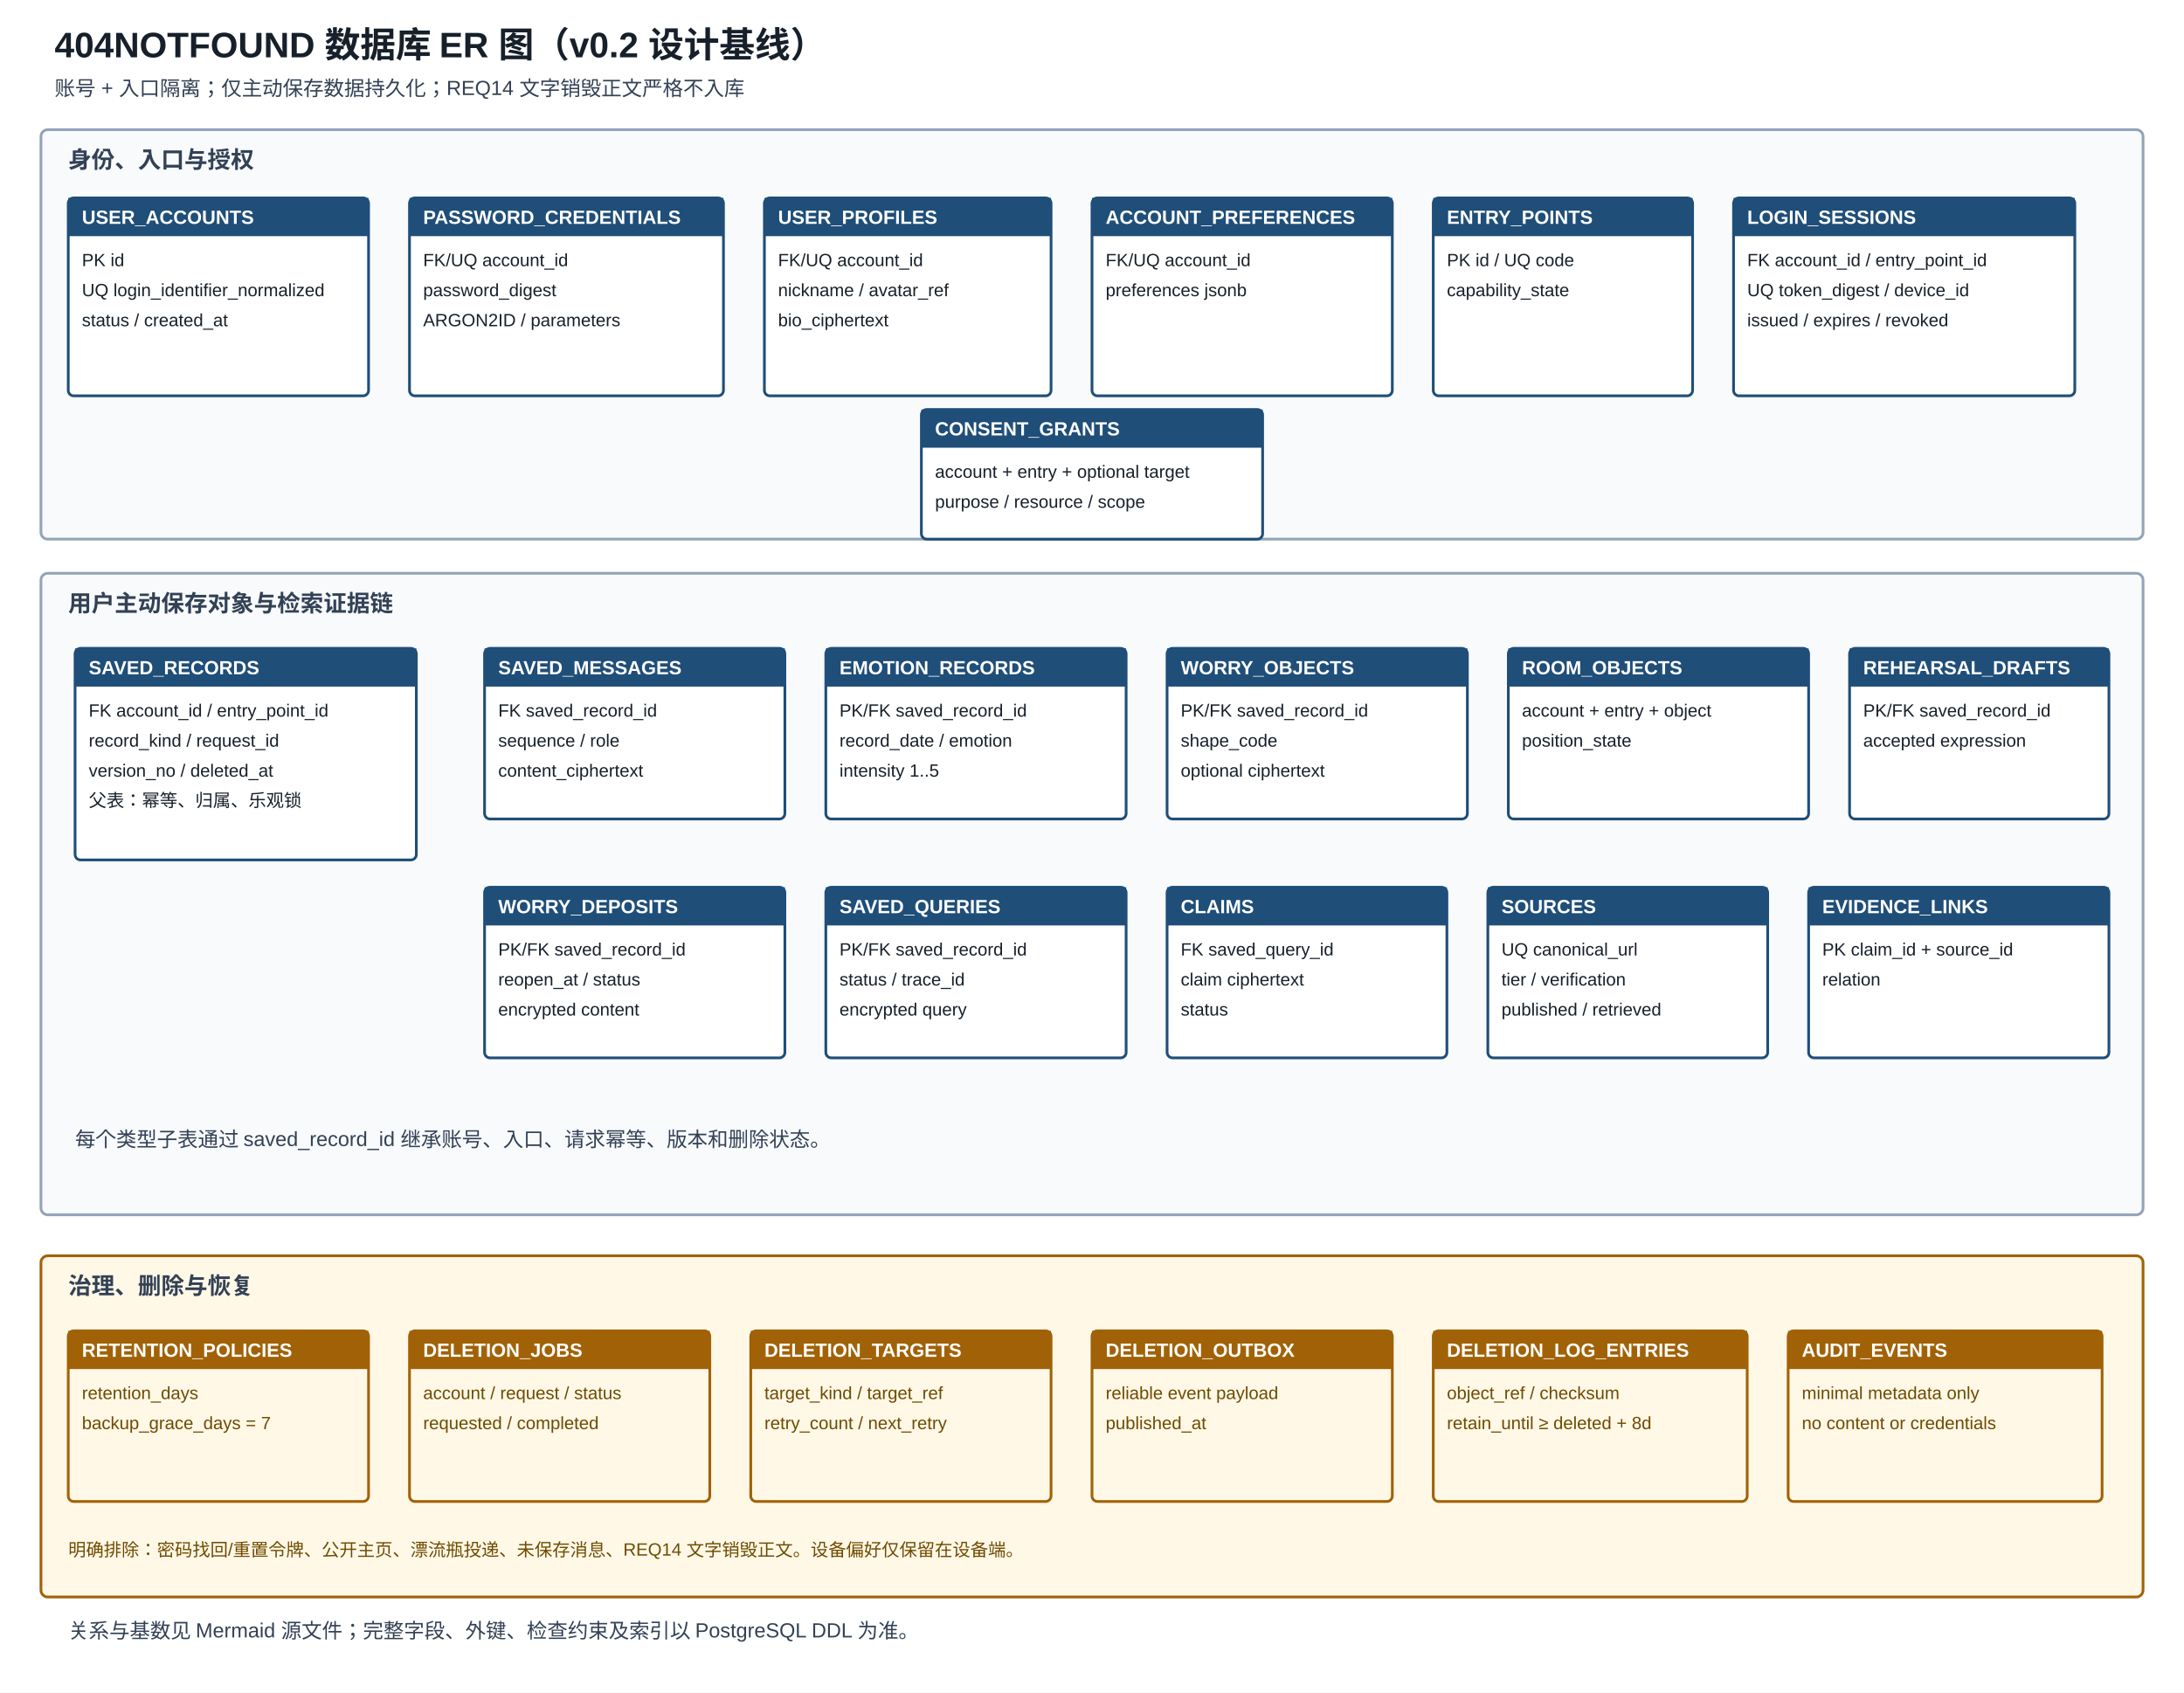
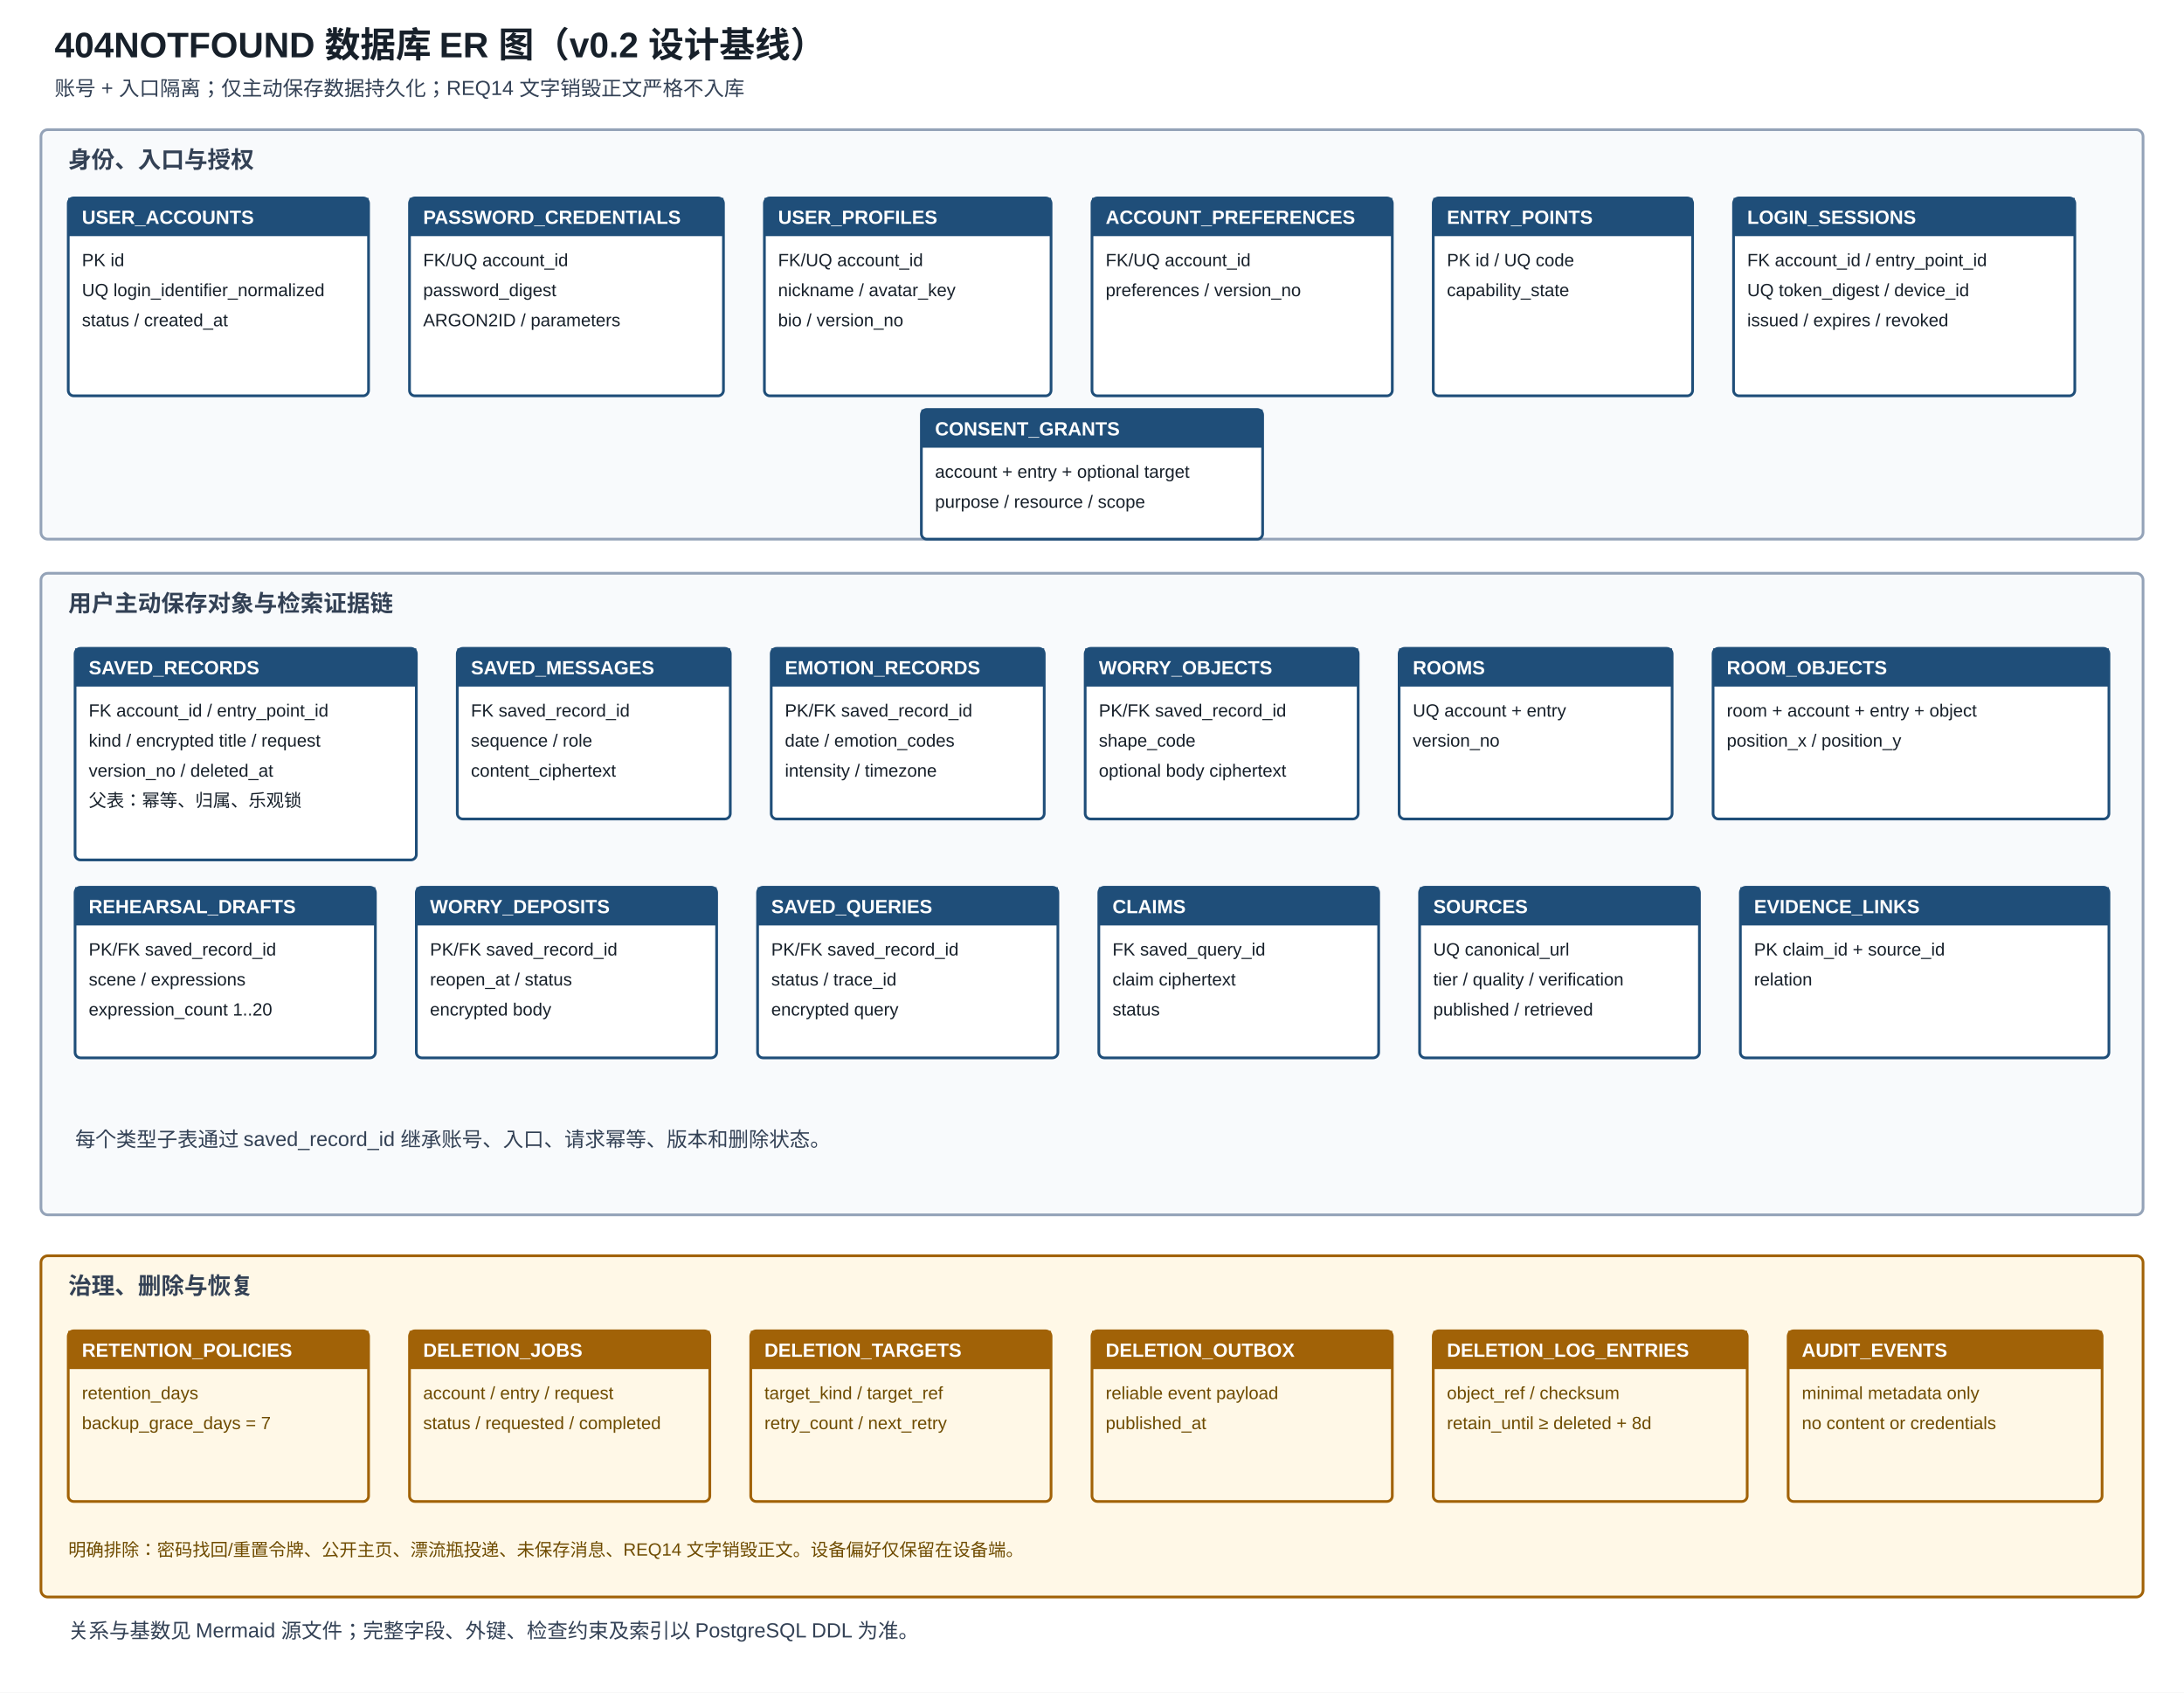
<svg xmlns="http://www.w3.org/2000/svg" width="1600" height="1240" viewBox="0 0 1600 1240">
  <style>
    .group{fill:#f8fafc;stroke:#94a3b8;stroke-width:2}
    .box{fill:#ffffff;stroke:#1f4e79;stroke-width:2}
    .head{fill:#1f4e79}
    .gov{fill:#fff8e7;stroke:#a16207;stroke-width:2}
    .govhead{fill:#a16207}
    .title{font:700 26px Arial,'Microsoft YaHei',sans-serif;fill:#17202a}
    .subtitle{font:15px Arial,'Microsoft YaHei',sans-serif;fill:#334155}
    .gt{font:700 17px Arial,'Microsoft YaHei',sans-serif;fill:#334155}
    .ht{font:700 14px Arial,'Microsoft YaHei',sans-serif;fill:#ffffff}
    .t{font:13px Arial,'Microsoft YaHei',sans-serif;fill:#17202a}
    .note{font:13px Arial,'Microsoft YaHei',sans-serif;fill:#6e4b00}
    .rel{stroke:#64748b;stroke-width:1.5;fill:none}
  </style>
  <rect width="1600" height="1240" fill="#ffffff" />
  <text x="40" y="42" class="title">404NOTFOUND 数据库 ER 图（v0.2 设计基线）</text>
  <text x="40" y="70" class="subtitle">账号 + 入口隔离；仅主动保存数据持久化；REQ14 文字销毁正文严格不入库</text>
  <rect x="30" y="95" width="1540" height="300" rx="5" class="group" />
  <text x="50" y="123" class="gt">身份、入口与授权</text>
  <g transform="translate(50,145)">
    <rect class="box" width="220" height="145" rx="4" />
    <rect class="head" width="220" height="28" />
    <text class="ht" x="10" y="19">USER_ACCOUNTS</text>
    <text class="t" x="10" y="50">PK id</text>
    <text class="t" x="10" y="72">UQ login_identifier_normalized</text>
    <text class="t" x="10" y="94">status / created_at</text>
  </g>
  <g transform="translate(300,145)">
    <rect class="box" width="230" height="145" rx="4" />
    <rect class="head" width="230" height="28" />
    <text class="ht" x="10" y="19">PASSWORD_CREDENTIALS</text>
    <text class="t" x="10" y="50">FK/UQ account_id</text>
    <text class="t" x="10" y="72">password_digest</text>
    <text class="t" x="10" y="94">ARGON2ID / parameters</text>
  </g>
  <g transform="translate(560,145)">
    <rect class="box" width="210" height="145" rx="4" />
    <rect class="head" width="210" height="28" />
    <text class="ht" x="10" y="19">USER_PROFILES</text>
    <text class="t" x="10" y="50">FK/UQ account_id</text>
-     <text class="t" x="10" y="72">nickname / avatar_ref</text>
-     <text class="t" x="10" y="94">bio_ciphertext</text>
+     <text class="t" x="10" y="72">nickname / avatar_key</text>
+     <text class="t" x="10" y="94">bio / version_no</text>
  </g>
  <g transform="translate(800,145)">
    <rect class="box" width="220" height="145" rx="4" />
    <rect class="head" width="220" height="28" />
    <text class="ht" x="10" y="19">ACCOUNT_PREFERENCES</text>
    <text class="t" x="10" y="50">FK/UQ account_id</text>
-     <text class="t" x="10" y="72">preferences jsonb</text>
+     <text class="t" x="10" y="72">preferences / version_no</text>
  </g>
  <g transform="translate(1050,145)">
    <rect class="box" width="190" height="145" rx="4" />
    <rect class="head" width="190" height="28" />
    <text class="ht" x="10" y="19">ENTRY_POINTS</text>
    <text class="t" x="10" y="50">PK id / UQ code</text>
    <text class="t" x="10" y="72">capability_state</text>
  </g>
  <g transform="translate(1270,145)">
    <rect class="box" width="250" height="145" rx="4" />
    <rect class="head" width="250" height="28" />
    <text class="ht" x="10" y="19">LOGIN_SESSIONS</text>
    <text class="t" x="10" y="50">FK account_id / entry_point_id</text>
    <text class="t" x="10" y="72">UQ token_digest / device_id</text>
    <text class="t" x="10" y="94">issued / expires / revoked</text>
  </g>
  <g transform="translate(675,300)">
    <rect class="box" width="250" height="95" rx="4" />
    <rect class="head" width="250" height="28" />
    <text class="ht" x="10" y="19">CONSENT_GRANTS</text>
    <text class="t" x="10" y="50">account + entry + optional target</text>
    <text class="t" x="10" y="72">purpose / resource / scope</text>
  </g>
  <rect x="30" y="420" width="1540" height="470" rx="5" class="group" />
  <text x="50" y="448" class="gt">用户主动保存对象与检索证据链</text>
  <g transform="translate(55,475)">
    <rect class="box" width="250" height="155" rx="4" />
    <rect class="head" width="250" height="28" />
    <text class="ht" x="10" y="19">SAVED_RECORDS</text>
    <text class="t" x="10" y="50">FK account_id / entry_point_id</text>
-     <text class="t" x="10" y="72">record_kind / request_id</text>
+     <text class="t" x="10" y="72">kind / encrypted title / request</text>
    <text class="t" x="10" y="94">version_no / deleted_at</text>
    <text class="t" x="10" y="116">父表：幂等、归属、乐观锁</text>
  </g>
-   <g transform="translate(355,475)">
-     <rect class="box" width="220" height="125" rx="4" />
-     <rect class="head" width="220" height="28" />
+   <g transform="translate(335,475)">
+     <rect class="box" width="200" height="125" rx="4" />
+     <rect class="head" width="200" height="28" />
    <text class="ht" x="10" y="19">SAVED_MESSAGES</text>
    <text class="t" x="10" y="50">FK saved_record_id</text>
    <text class="t" x="10" y="72">sequence / role</text>
    <text class="t" x="10" y="94">content_ciphertext</text>
  </g>
-   <g transform="translate(605,475)">
+   <g transform="translate(565,475)">
+     <rect class="box" width="200" height="125" rx="4" />
+     <rect class="head" width="200" height="28" />
+     <text class="ht" x="10" y="19">EMOTION_RECORDS</text>
+     <text class="t" x="10" y="50">PK/FK saved_record_id</text>
+     <text class="t" x="10" y="72">date / emotion_codes</text>
+     <text class="t" x="10" y="94">intensity / timezone</text>
+   </g>
+   <g transform="translate(795,475)">
+     <rect class="box" width="200" height="125" rx="4" />
+     <rect class="head" width="200" height="28" />
+     <text class="ht" x="10" y="19">WORRY_OBJECTS</text>
+     <text class="t" x="10" y="50">PK/FK saved_record_id</text>
+     <text class="t" x="10" y="72">shape_code</text>
+     <text class="t" x="10" y="94">optional body ciphertext</text>
+   </g>
+   <g transform="translate(1025,475)">
+     <rect class="box" width="200" height="125" rx="4" />
+     <rect class="head" width="200" height="28" />
+     <text class="ht" x="10" y="19">ROOMS</text>
+     <text class="t" x="10" y="50">UQ account + entry</text>
+     <text class="t" x="10" y="72">version_no</text>
+   </g>
+   <g transform="translate(1255,475)">
+     <rect class="box" width="290" height="125" rx="4" />
+     <rect class="head" width="290" height="28" />
+     <text class="ht" x="10" y="19">ROOM_OBJECTS</text>
+     <text class="t" x="10" y="50">room + account + entry + object</text>
+     <text class="t" x="10" y="72">position_x / position_y</text>
+   </g>
+   <g transform="translate(55,650)">
    <rect class="box" width="220" height="125" rx="4" />
    <rect class="head" width="220" height="28" />
-     <text class="ht" x="10" y="19">EMOTION_RECORDS</text>
-     <text class="t" x="10" y="50">PK/FK saved_record_id</text>
-     <text class="t" x="10" y="72">record_date / emotion</text>
-     <text class="t" x="10" y="94">intensity 1..5</text>
-   </g>
-   <g transform="translate(855,475)">
+     <text class="ht" x="10" y="19">REHEARSAL_DRAFTS</text>
+     <text class="t" x="10" y="50">PK/FK saved_record_id</text>
+     <text class="t" x="10" y="72">scene / expressions</text>
+     <text class="t" x="10" y="94">expression_count 1..20</text>
+   </g>
+   <g transform="translate(305,650)">
    <rect class="box" width="220" height="125" rx="4" />
    <rect class="head" width="220" height="28" />
-     <text class="ht" x="10" y="19">WORRY_OBJECTS</text>
-     <text class="t" x="10" y="50">PK/FK saved_record_id</text>
-     <text class="t" x="10" y="72">shape_code</text>
-     <text class="t" x="10" y="94">optional ciphertext</text>
-   </g>
-   <g transform="translate(1105,475)">
-     <rect class="box" width="220" height="125" rx="4" />
-     <rect class="head" width="220" height="28" />
-     <text class="ht" x="10" y="19">ROOM_OBJECTS</text>
-     <text class="t" x="10" y="50">account + entry + object</text>
-     <text class="t" x="10" y="72">position_state</text>
-   </g>
-   <g transform="translate(1355,475)">
-     <rect class="box" width="190" height="125" rx="4" />
-     <rect class="head" width="190" height="28" />
-     <text class="ht" x="10" y="19">REHEARSAL_DRAFTS</text>
-     <text class="t" x="10" y="50">PK/FK saved_record_id</text>
-     <text class="t" x="10" y="72">accepted expression</text>
-   </g>
-   <g transform="translate(355,650)">
-     <rect class="box" width="220" height="125" rx="4" />
-     <rect class="head" width="220" height="28" />
    <text class="ht" x="10" y="19">WORRY_DEPOSITS</text>
    <text class="t" x="10" y="50">PK/FK saved_record_id</text>
    <text class="t" x="10" y="72">reopen_at / status</text>
-     <text class="t" x="10" y="94">encrypted content</text>
-   </g>
-   <g transform="translate(605,650)">
+     <text class="t" x="10" y="94">encrypted body</text>
+   </g>
+   <g transform="translate(555,650)">
    <rect class="box" width="220" height="125" rx="4" />
    <rect class="head" width="220" height="28" />
    <text class="ht" x="10" y="19">SAVED_QUERIES</text>
    <text class="t" x="10" y="50">PK/FK saved_record_id</text>
    <text class="t" x="10" y="72">status / trace_id</text>
    <text class="t" x="10" y="94">encrypted query</text>
  </g>
-   <g transform="translate(855,650)">
+   <g transform="translate(805,650)">
    <rect class="box" width="205" height="125" rx="4" />
    <rect class="head" width="205" height="28" />
    <text class="ht" x="10" y="19">CLAIMS</text>
    <text class="t" x="10" y="50">FK saved_query_id</text>
    <text class="t" x="10" y="72">claim ciphertext</text>
    <text class="t" x="10" y="94">status</text>
  </g>
-   <g transform="translate(1090,650)">
+   <g transform="translate(1040,650)">
    <rect class="box" width="205" height="125" rx="4" />
    <rect class="head" width="205" height="28" />
    <text class="ht" x="10" y="19">SOURCES</text>
    <text class="t" x="10" y="50">UQ canonical_url</text>
-     <text class="t" x="10" y="72">tier / verification</text>
+     <text class="t" x="10" y="72">tier / quality / verification</text>
    <text class="t" x="10" y="94">published / retrieved</text>
  </g>
-   <g transform="translate(1325,650)">
-     <rect class="box" width="220" height="125" rx="4" />
-     <rect class="head" width="220" height="28" />
+   <g transform="translate(1275,650)">
+     <rect class="box" width="270" height="125" rx="4" />
+     <rect class="head" width="270" height="28" />
    <text class="ht" x="10" y="19">EVIDENCE_LINKS</text>
    <text class="t" x="10" y="50">PK claim_id + source_id</text>
    <text class="t" x="10" y="72">relation</text>
  </g>
  <text x="55" y="840" class="subtitle">每个类型子表通过 saved_record_id 继承账号、入口、请求幂等、版本和删除状态。</text>
  <rect x="30" y="920" width="1540" height="250" rx="5" class="gov" />
  <text x="50" y="948" class="gt">治理、删除与恢复</text>
  <g transform="translate(50,975)">
    <rect class="gov" width="220" height="125" rx="4" />
    <rect class="govhead" width="220" height="28" />
    <text class="ht" x="10" y="19">RETENTION_POLICIES</text>
    <text class="note" x="10" y="50">retention_days</text>
    <text class="note" x="10" y="72">backup_grace_days = 7</text>
  </g>
  <g transform="translate(300,975)">
    <rect class="gov" width="220" height="125" rx="4" />
    <rect class="govhead" width="220" height="28" />
    <text class="ht" x="10" y="19">DELETION_JOBS</text>
-     <text class="note" x="10" y="50">account / request / status</text>
-     <text class="note" x="10" y="72">requested / completed</text>
+     <text class="note" x="10" y="50">account / entry / request</text>
+     <text class="note" x="10" y="72">status / requested / completed</text>
  </g>
  <g transform="translate(550,975)">
    <rect class="gov" width="220" height="125" rx="4" />
    <rect class="govhead" width="220" height="28" />
    <text class="ht" x="10" y="19">DELETION_TARGETS</text>
    <text class="note" x="10" y="50">target_kind / target_ref</text>
    <text class="note" x="10" y="72">retry_count / next_retry</text>
  </g>
  <g transform="translate(800,975)">
    <rect class="gov" width="220" height="125" rx="4" />
    <rect class="govhead" width="220" height="28" />
    <text class="ht" x="10" y="19">DELETION_OUTBOX</text>
    <text class="note" x="10" y="50">reliable event payload</text>
    <text class="note" x="10" y="72">published_at</text>
  </g>
  <g transform="translate(1050,975)">
    <rect class="gov" width="230" height="125" rx="4" />
    <rect class="govhead" width="230" height="28" />
    <text class="ht" x="10" y="19">DELETION_LOG_ENTRIES</text>
    <text class="note" x="10" y="50">object_ref / checksum</text>
    <text class="note" x="10" y="72">retain_until ≥ deleted + 8d</text>
  </g>
  <g transform="translate(1310,975)">
    <rect class="gov" width="230" height="125" rx="4" />
    <rect class="govhead" width="230" height="28" />
    <text class="ht" x="10" y="19">AUDIT_EVENTS</text>
    <text class="note" x="10" y="50">minimal metadata only</text>
    <text class="note" x="10" y="72">no content or credentials</text>
  </g>
  <text x="50" y="1140" class="note">明确排除：密码找回/重置令牌、公开主页、漂流瓶投递、未保存消息、REQ14 文字销毁正文。设备偏好仅保留在设备端。</text>
  <text x="50" y="1200" class="subtitle">关系与基数见 Mermaid 源文件；完整字段、外键、检查约束及索引以 PostgreSQL DDL 为准。</text>
</svg>
